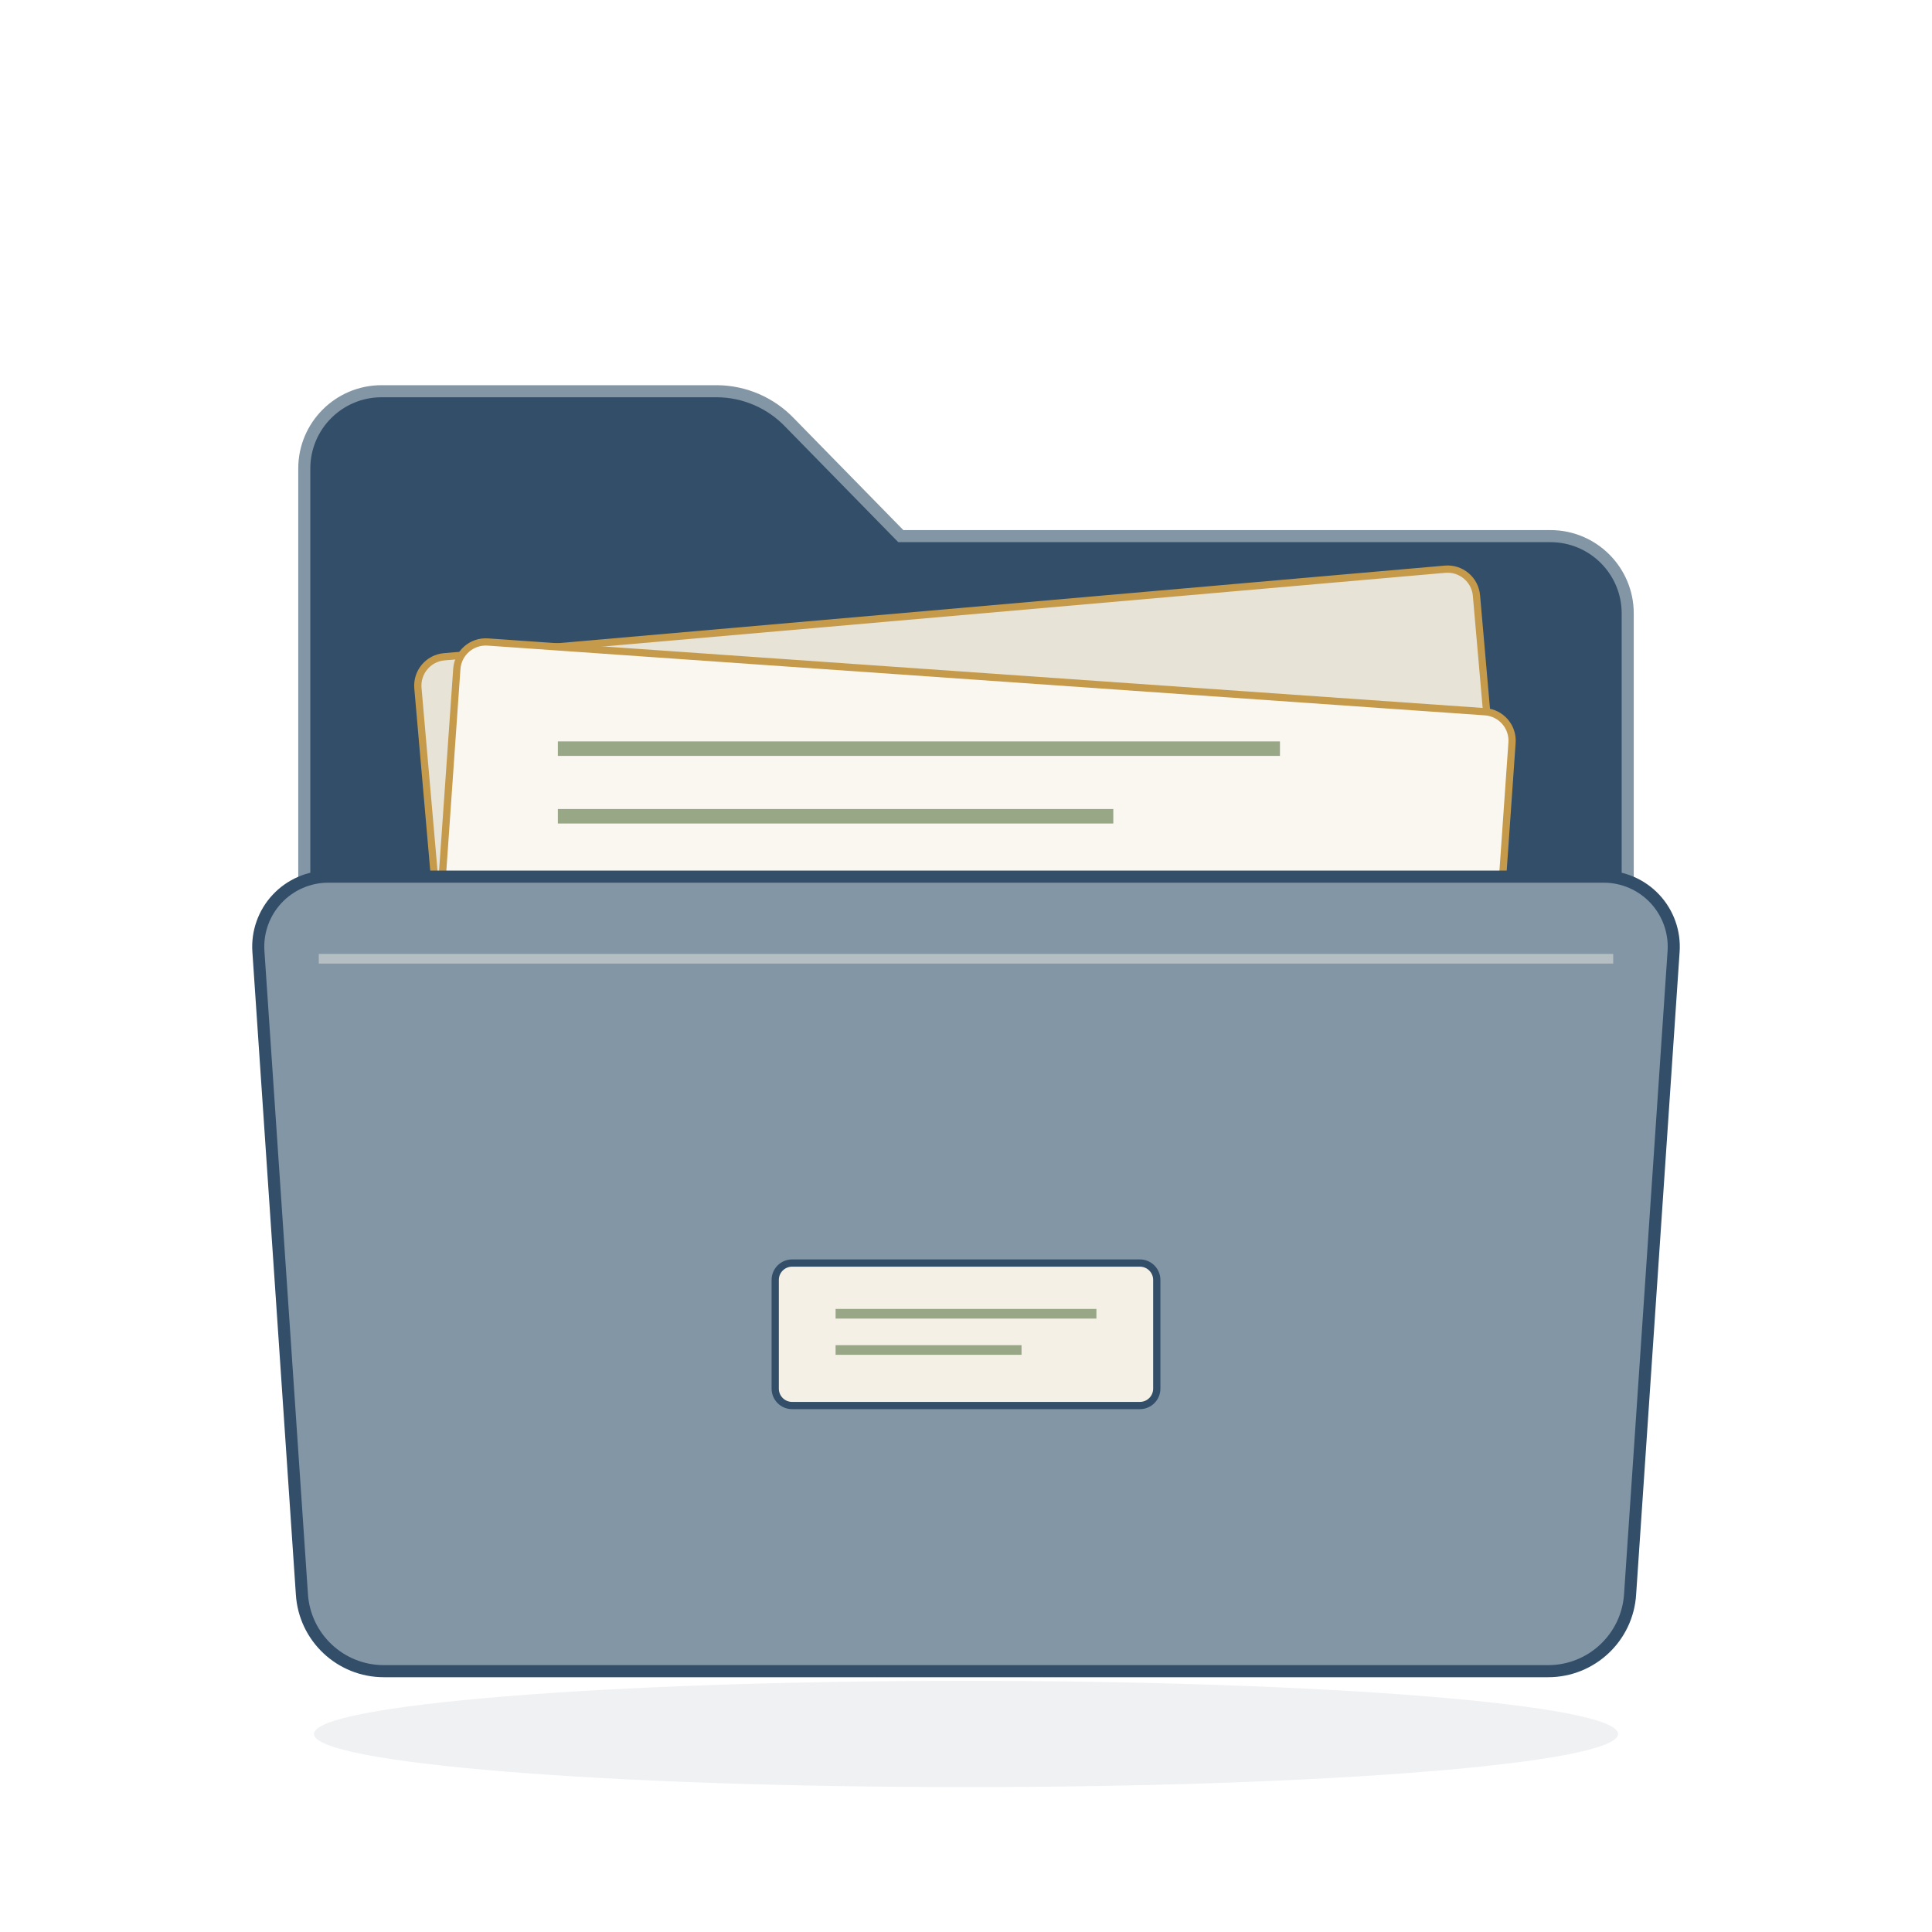
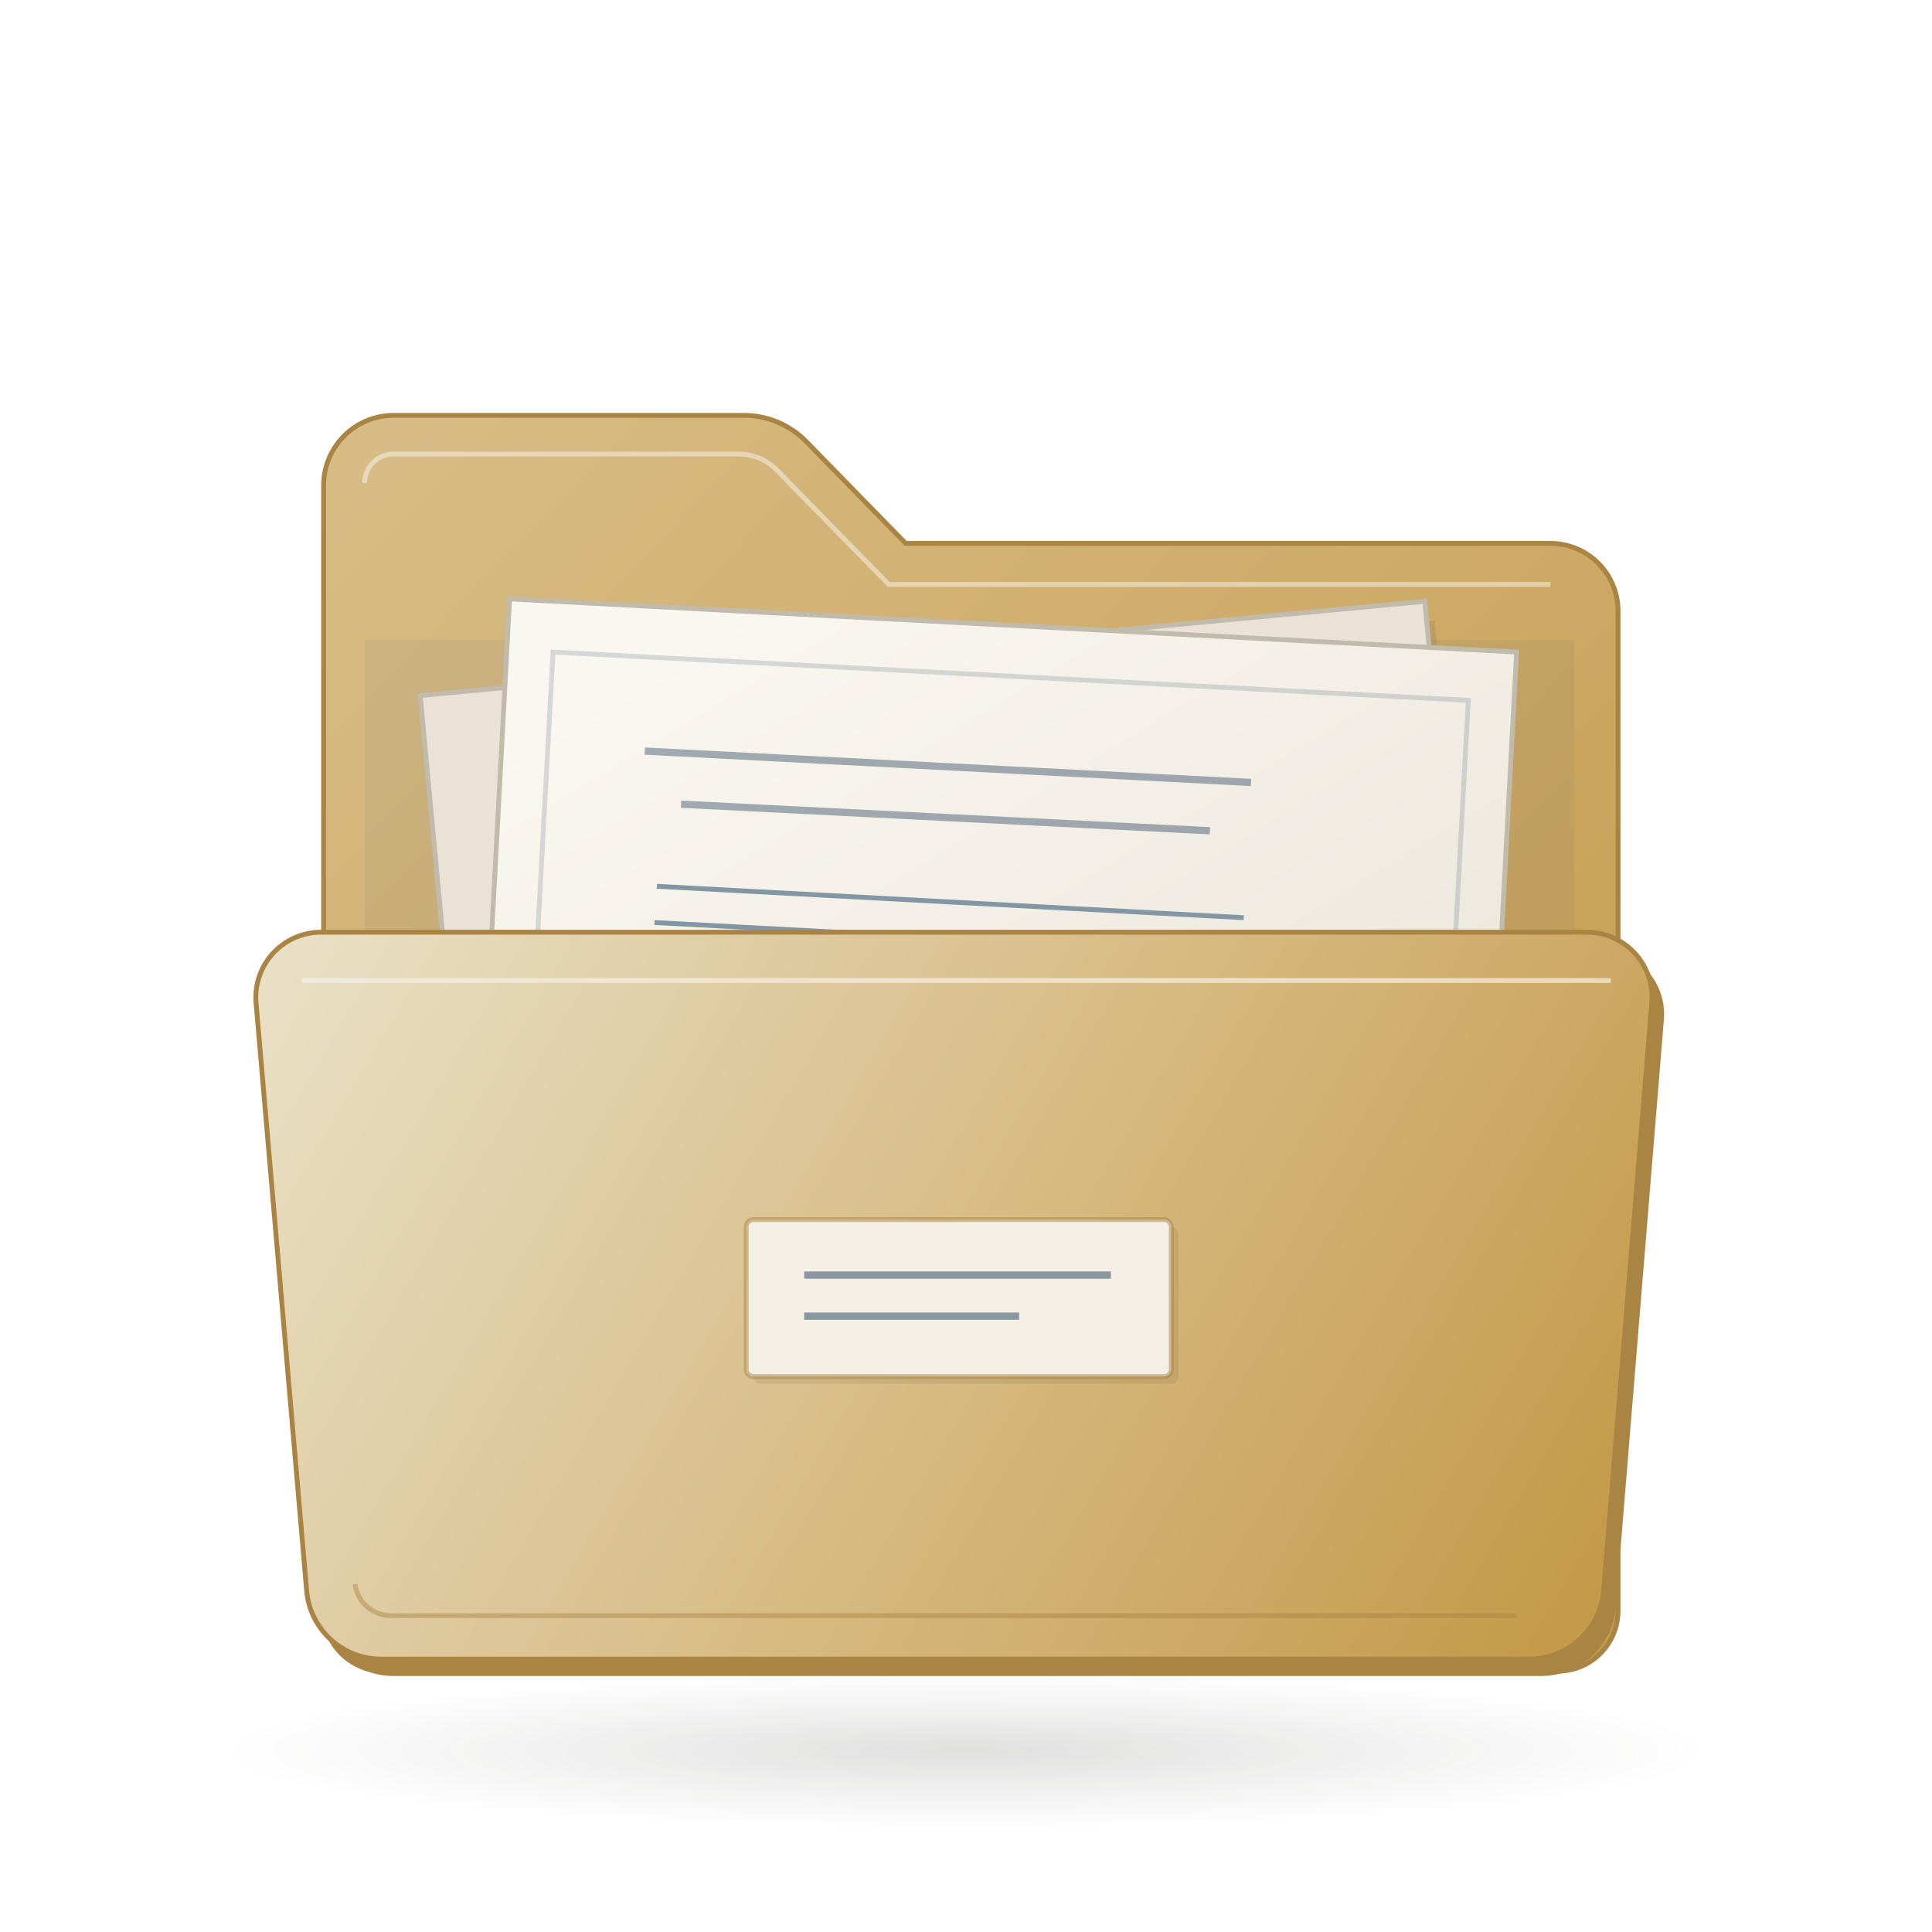
<svg xmlns="http://www.w3.org/2000/svg" width="800" height="800" viewBox="0 0 800 800" fill="none">
-   <ellipse cx="400" cy="718" rx="270" ry="22" fill="#334E68" opacity=".08" />
-   <path d="M126 194a32 32 0 0 1 32-32h139a42 42 0 0 1 30 13l46 47h269a32 32 0 0 1 32 32v402a32 32 0 0 1-32 32H158a32 32 0 0 1-32-32V194Z" fill="#334E68" stroke="#8296A5" stroke-width="5" />
-   <rect x="172" y="273" width="440" height="354" rx="12" transform="rotate(-5 172 273)" fill="#E7E3D7" stroke="#C59A4A" stroke-width="3" />
-   <rect x="190" y="265" width="438" height="350" rx="12" transform="rotate(4 190 265)" fill="#FAF7F0" stroke="#C59A4A" stroke-width="3" />
-   <path d="M231 310h299M231 338h230" stroke="#98A886" stroke-width="6" />
-   <path d="M107 394a29 29 0 0 1 29-31h528a29 29 0 0 1 29 31l-18 266a34 34 0 0 1-34 32H159a34 34 0 0 1-34-32l-18-266Z" fill="#8296A5" stroke="#334E68" stroke-width="5" />
-   <path d="M132 397h536" stroke="#F4F0E6" stroke-opacity=".45" stroke-width="4" />
-   <rect x="321" y="523" width="158" height="59" rx="7" fill="#F4F0E6" stroke="#334E68" stroke-width="3" />
-   <path d="M346 544h108M346 559h77" stroke="#98A886" stroke-width="4" />
+   <defs>
+     <linearGradient id="back" x1="140" y1="170" x2="650" y2="670" gradientUnits="userSpaceOnUse">
+       <stop stop-color="#D8BD87" />
+       <stop offset="1" stop-color="#C59A4A" />
+     </linearGradient>
+     <linearGradient id="cover" x1="120" y1="400" x2="630" y2="700" gradientUnits="userSpaceOnUse">
+       <stop stop-color="#E9DFC5" />
+       <stop offset=".5" stop-color="#D8BD87" />
+       <stop offset="1" stop-color="#C59A4A" />
+     </linearGradient>
+     <linearGradient id="paper" x1="320" y1="242" x2="530" y2="586" gradientUnits="userSpaceOnUse">
+       <stop stop-color="#FAF7F0" />
+       <stop offset="1" stop-color="#E9E3D7" />
+     </linearGradient>
+     <radialGradient id="shadow">
+       <stop stop-color="#24231F" stop-opacity=".14" />
+       <stop offset="1" stop-color="#24231F" stop-opacity="0" />
+     </radialGradient>
+   </defs>
+   <ellipse cx="400" cy="725" rx="310" ry="32" fill="url(#shadow)" />
+   <path d="M134 201a29 29 0 0 1 29-29h145a36 36 0 0 1 26 11l41 42h267a28 28 0 0 1 28 28v414a25 25 0 0 1-25 25H159a25 25 0 0 1-25-25V201Z" fill="url(#back)" stroke="#AA8443" stroke-width="2" />
+   <path d="M151 200a12 12 0 0 1 12-12h143a22 22 0 0 1 16 7l46 47h274" stroke="#F4F0E6" stroke-opacity=".55" stroke-width="2" />
+   <path d="M151 265h501v398H151z" fill="#334E68" fill-opacity=".07" />
+   <path d="m178 296 416-39 33 353-416 38-33-352Z" fill="#24231F" fill-opacity=".1" />
+   <path d="m174 288 416-39 33 353-416 38-33-352Z" fill="#E9E3D7" stroke="#C1BBAE" stroke-width="2" />
+   <path d="m211 248 417 22-19 356-417-22 19-356Z" fill="url(#paper)" stroke="#C1BBAE" stroke-width="2" />
+   <path d="m229 270 379 20-17 312-379-20 17-312Z" stroke="#334E68" stroke-opacity=".18" stroke-width="2" />
+   <path d="m267 311 251 13M282 333l219 11" stroke="#334E68" stroke-opacity=".45" stroke-width="3" />
+   <path d="m272 367 243 13M271 382l189 10" stroke="#8296A5" stroke-width="2" />
+   <path d="m356 407 46 2-2 42-46-2 2-42Z" fill="#C59A4A" fill-opacity=".32" />
+   <path d="m364 416 30 2-1 25-30-2 1-25Z" stroke="#C59A4A" stroke-width="2" />
+   <path d="M111 422a27 27 0 0 1 27-29h524a27 27 0 0 1 27 29l-20 244a31 31 0 0 1-31 28H163a31 31 0 0 1-31-28l-21-244Z" fill="#AA8443" />
+   <path d="M106 415a27 27 0 0 1 27-29h524a27 27 0 0 1 27 29l-20 244a31 31 0 0 1-31 28H158a31 31 0 0 1-31-28l-21-244Z" fill="url(#cover)" stroke="#AA8443" stroke-width="2" />
+   <path d="M125 406h542" stroke="#F4F0E6" stroke-opacity=".7" stroke-width="2" />
+   <path d="M147 656a15 15 0 0 0 15 13h466" stroke="#AA8443" stroke-opacity=".45" stroke-width="2" />
+   <rect x="312" y="508" width="176" height="65" rx="3" fill="#24231F" fill-opacity=".08" />
+   <rect x="309" y="505" width="176" height="65" rx="3" fill="#F4F0E6" stroke="#AA8443" stroke-opacity=".5" stroke-width="2" />
+   <path d="M333 528h127M333 545h89" stroke="#334E68" stroke-opacity=".55" stroke-width="3" />
</svg>
